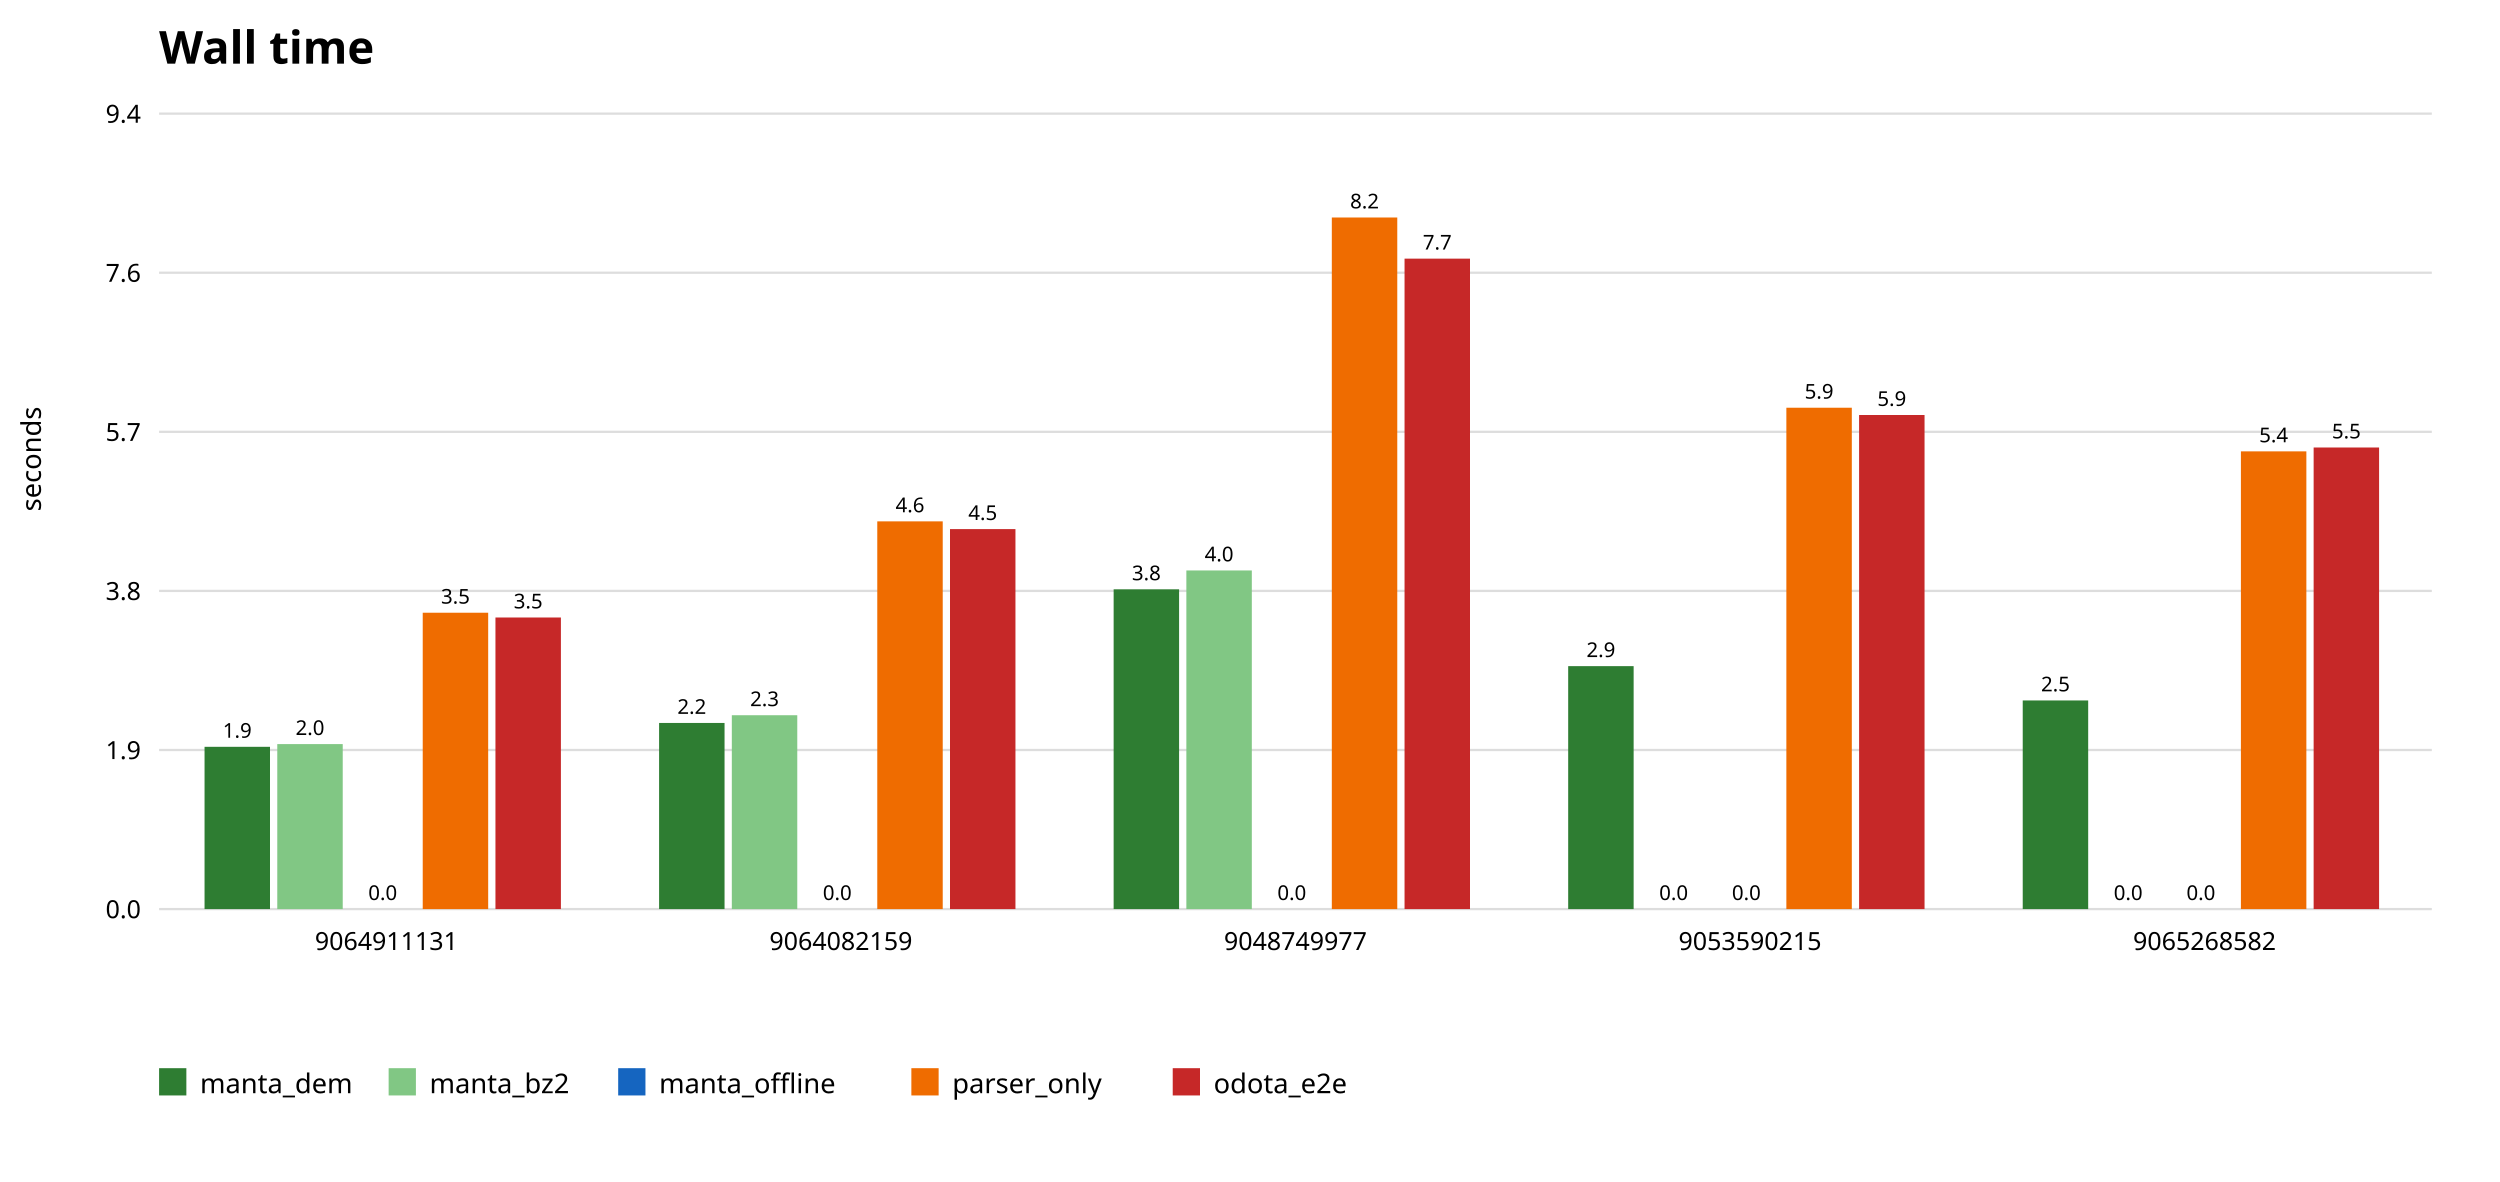
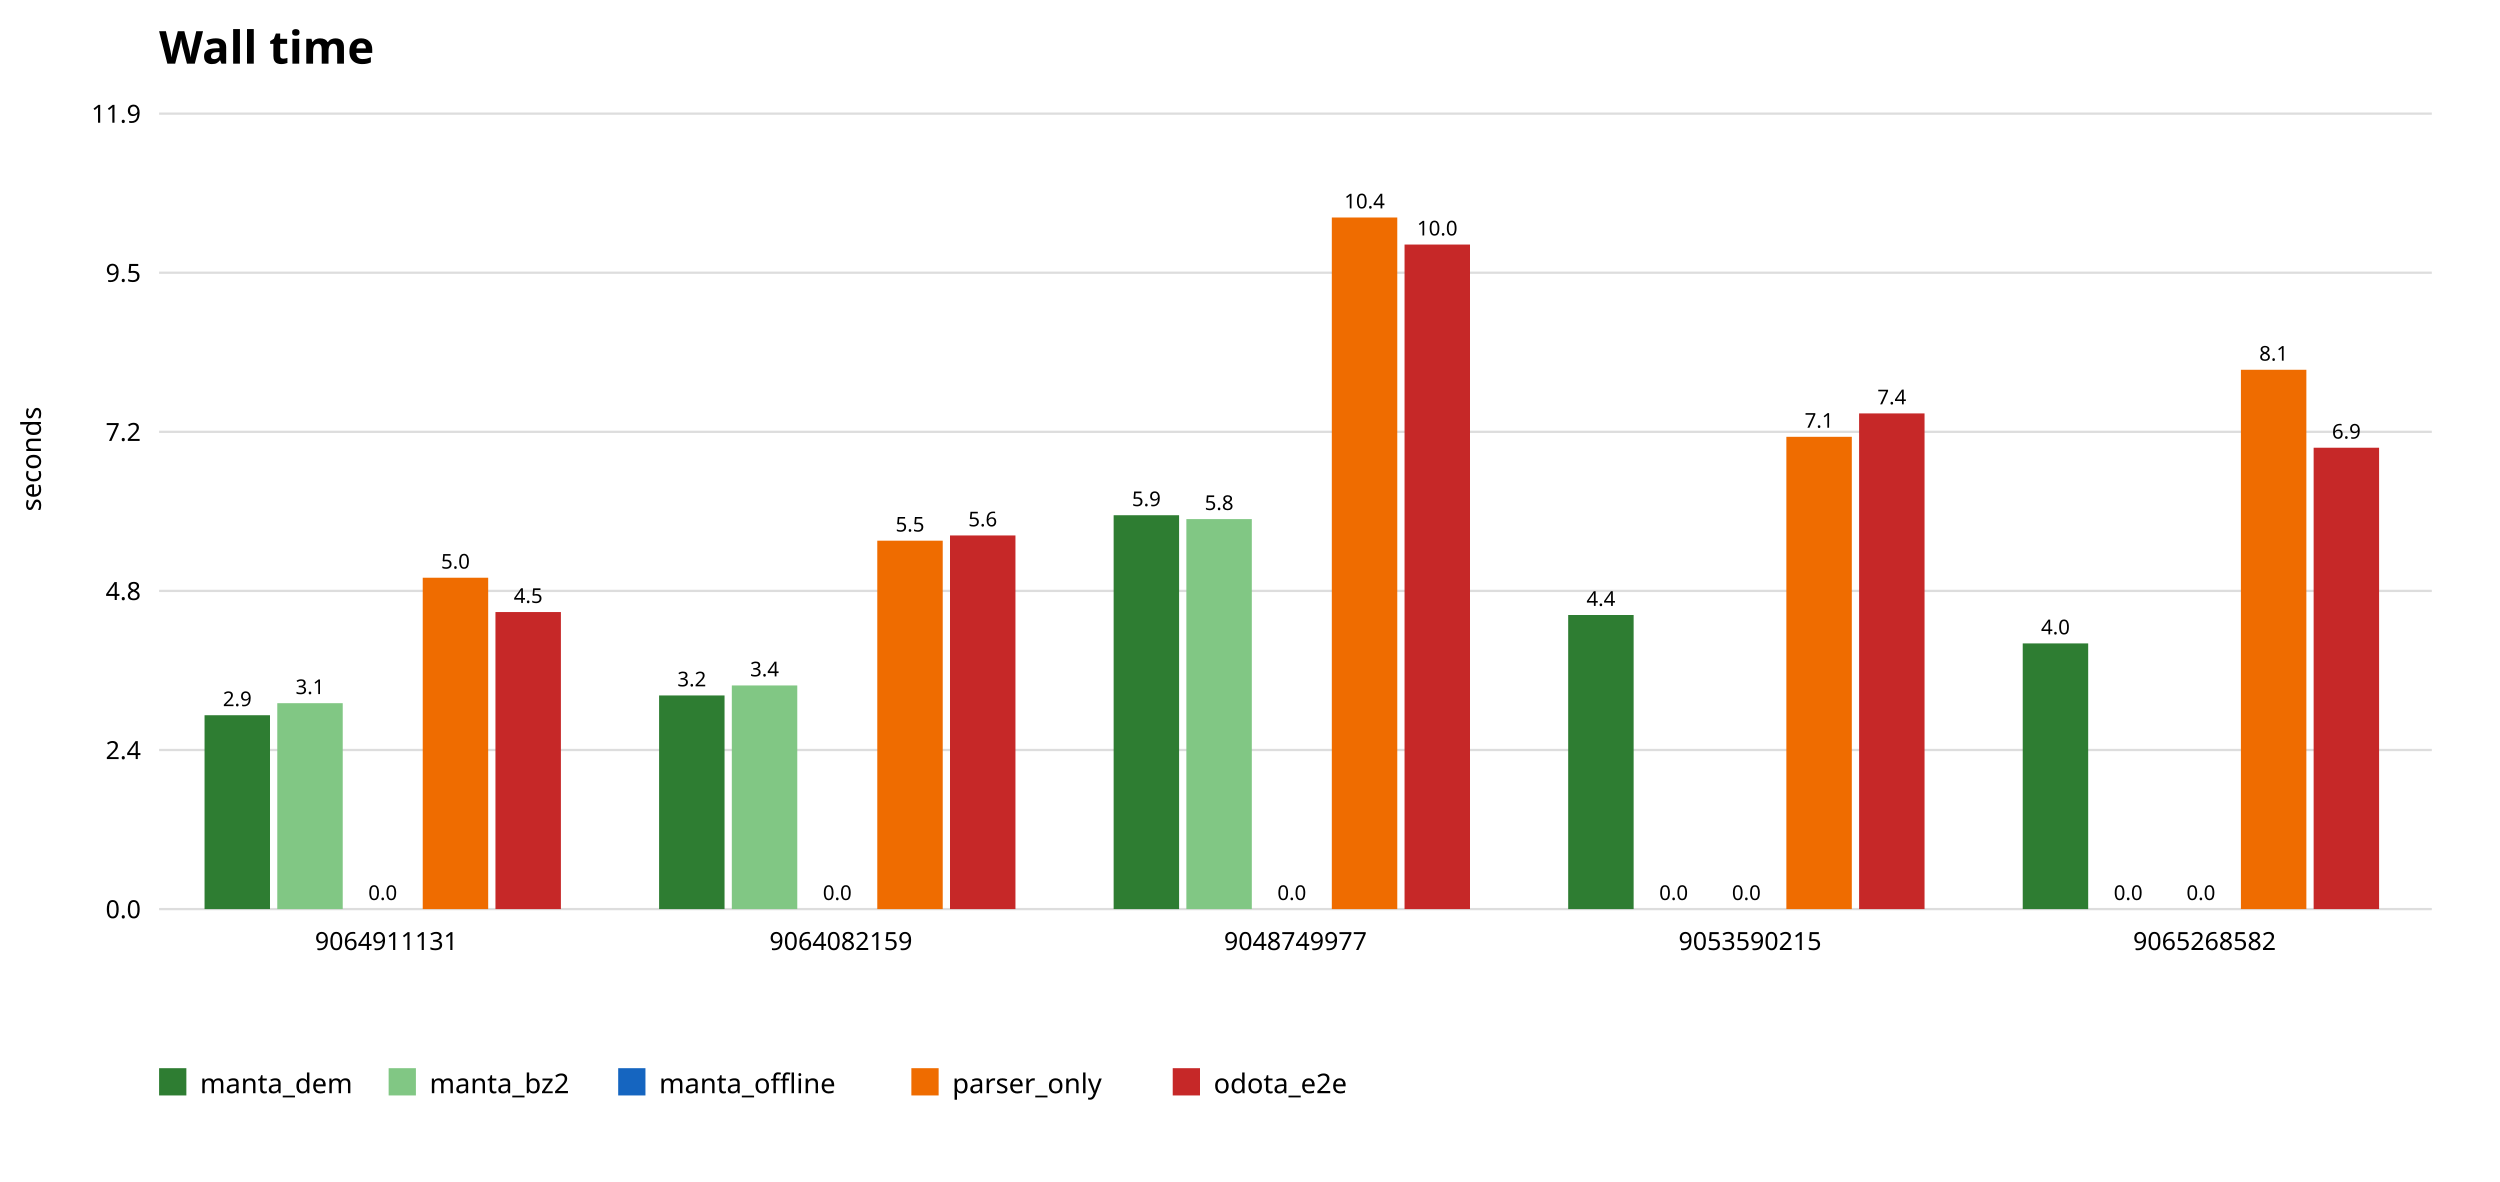
<svg xmlns="http://www.w3.org/2000/svg" width="1100" height="520" font-family="sans-serif">
  <text x="70" y="28" font-size="20" font-weight="bold">Wall time</text>
  <text x="18" y="225.0" transform="rotate(-90 18 225.0)" font-size="12">seconds</text>
  <line x1="70" y1="400.0" x2="1070" y2="400.0" stroke="#ddd" />
  <text x="62" y="404.0" text-anchor="end" font-size="11">0.0</text>
  <line x1="70" y1="330.0" x2="1070" y2="330.0" stroke="#ddd" />
-   <text x="62" y="334.0" text-anchor="end" font-size="11">1.9</text>
+   <text x="62" y="334.0" text-anchor="end" font-size="11">2.4</text>
  <line x1="70" y1="260.0" x2="1070" y2="260.0" stroke="#ddd" />
-   <text x="62" y="264.0" text-anchor="end" font-size="11">3.8</text>
+   <text x="62" y="264.0" text-anchor="end" font-size="11">4.8</text>
  <line x1="70" y1="190.0" x2="1070" y2="190.0" stroke="#ddd" />
-   <text x="62" y="194.0" text-anchor="end" font-size="11">5.7</text>
+   <text x="62" y="194.0" text-anchor="end" font-size="11">7.2</text>
  <line x1="70" y1="120.0" x2="1070" y2="120.0" stroke="#ddd" />
-   <text x="62" y="124.0" text-anchor="end" font-size="11">7.6</text>
+   <text x="62" y="124.0" text-anchor="end" font-size="11">9.5</text>
  <line x1="70" y1="50.0" x2="1070" y2="50.0" stroke="#ddd" />
-   <text x="62" y="54.0" text-anchor="end" font-size="11">9.4</text>
-   <rect x="90.0" y="328.6" width="28.8" height="71.4" fill="#2e7d32" />
-   <text x="104.4" y="324.6" text-anchor="middle" font-size="9">1.9</text>
-   <rect x="122.0" y="327.4" width="28.8" height="72.6" fill="#81c784" />
-   <text x="136.4" y="323.4" text-anchor="middle" font-size="9">2.0</text>
+   <text x="62" y="54.0" text-anchor="end" font-size="11">11.9</text>
+   <rect x="90.0" y="314.7" width="28.8" height="85.3" fill="#2e7d32" />
+   <text x="104.4" y="310.7" text-anchor="middle" font-size="9">2.9</text>
+   <rect x="122.0" y="309.4" width="28.8" height="90.6" fill="#81c784" />
+   <text x="136.4" y="305.4" text-anchor="middle" font-size="9">3.1</text>
  <rect x="154.0" y="400.0" width="28.8" height="0.0" fill="#1565c0" />
  <text x="168.4" y="396.0" text-anchor="middle" font-size="9">0.0</text>
-   <rect x="186.0" y="269.6" width="28.8" height="130.4" fill="#ef6c00" />
-   <text x="200.4" y="265.6" text-anchor="middle" font-size="9">3.5</text>
-   <rect x="218.0" y="271.7" width="28.8" height="128.3" fill="#c62828" />
-   <text x="232.4" y="267.7" text-anchor="middle" font-size="9">3.5</text>
+   <rect x="186.0" y="254.2" width="28.8" height="145.8" fill="#ef6c00" />
+   <text x="200.4" y="250.2" text-anchor="middle" font-size="9">5.0</text>
+   <rect x="218.0" y="269.3" width="28.8" height="130.7" fill="#c62828" />
+   <text x="232.4" y="265.3" text-anchor="middle" font-size="9">4.5</text>
  <text x="170.0" y="418" text-anchor="middle" font-size="11">9064911131</text>
-   <rect x="290.0" y="318.1" width="28.8" height="81.9" fill="#2e7d32" />
-   <text x="304.4" y="314.1" text-anchor="middle" font-size="9">2.2</text>
-   <rect x="322.0" y="314.7" width="28.8" height="85.3" fill="#81c784" />
-   <text x="336.4" y="310.7" text-anchor="middle" font-size="9">2.3</text>
+   <rect x="290.0" y="306.0" width="28.8" height="94.0" fill="#2e7d32" />
+   <text x="304.4" y="302.0" text-anchor="middle" font-size="9">3.2</text>
+   <rect x="322.0" y="301.6" width="28.8" height="98.4" fill="#81c784" />
+   <text x="336.4" y="297.6" text-anchor="middle" font-size="9">3.4</text>
  <rect x="354.0" y="400.0" width="28.8" height="0.0" fill="#1565c0" />
  <text x="368.4" y="396.0" text-anchor="middle" font-size="9">0.0</text>
-   <rect x="386.0" y="229.4" width="28.8" height="170.6" fill="#ef6c00" />
-   <text x="400.4" y="225.4" text-anchor="middle" font-size="9">4.6</text>
-   <rect x="418.0" y="232.8" width="28.8" height="167.2" fill="#c62828" />
-   <text x="432.4" y="228.8" text-anchor="middle" font-size="9">4.5</text>
+   <rect x="386.0" y="237.9" width="28.8" height="162.1" fill="#ef6c00" />
+   <text x="400.4" y="233.9" text-anchor="middle" font-size="9">5.5</text>
+   <rect x="418.0" y="235.6" width="28.8" height="164.4" fill="#c62828" />
+   <text x="432.4" y="231.6" text-anchor="middle" font-size="9">5.6</text>
  <text x="370.0" y="418" text-anchor="middle" font-size="11">9064082159</text>
-   <rect x="490.0" y="259.3" width="28.8" height="140.7" fill="#2e7d32" />
-   <text x="504.4" y="255.3" text-anchor="middle" font-size="9">3.8</text>
-   <rect x="522.0" y="251.0" width="28.8" height="149.0" fill="#81c784" />
-   <text x="536.4" y="247.0" text-anchor="middle" font-size="9">4.0</text>
+   <rect x="490.0" y="226.7" width="28.8" height="173.3" fill="#2e7d32" />
+   <text x="504.4" y="222.7" text-anchor="middle" font-size="9">5.9</text>
+   <rect x="522.0" y="228.4" width="28.8" height="171.6" fill="#81c784" />
+   <text x="536.4" y="224.4" text-anchor="middle" font-size="9">5.8</text>
  <rect x="554.0" y="400.0" width="28.8" height="0.0" fill="#1565c0" />
  <text x="568.4" y="396.0" text-anchor="middle" font-size="9">0.0</text>
  <rect x="586.0" y="95.7" width="28.8" height="304.3" fill="#ef6c00" />
-   <text x="600.4" y="91.7" text-anchor="middle" font-size="9">8.2</text>
-   <rect x="618.0" y="113.8" width="28.8" height="286.2" fill="#c62828" />
-   <text x="632.4" y="109.8" text-anchor="middle" font-size="9">7.7</text>
+   <text x="600.4" y="91.7" text-anchor="middle" font-size="9">10.4</text>
+   <rect x="618.0" y="107.6" width="28.8" height="292.4" fill="#c62828" />
+   <text x="632.4" y="103.6" text-anchor="middle" font-size="9">10.0</text>
  <text x="570.0" y="418" text-anchor="middle" font-size="11">9048749977</text>
-   <rect x="690.0" y="293.1" width="28.8" height="106.9" fill="#2e7d32" />
-   <text x="704.4" y="289.1" text-anchor="middle" font-size="9">2.9</text>
+   <rect x="690.0" y="270.6" width="28.8" height="129.4" fill="#2e7d32" />
+   <text x="704.4" y="266.6" text-anchor="middle" font-size="9">4.4</text>
  <rect x="722.0" y="400.0" width="28.8" height="0.0" fill="#81c784" />
  <text x="736.4" y="396.0" text-anchor="middle" font-size="9">0.0</text>
  <rect x="754.0" y="400.0" width="28.8" height="0.0" fill="#1565c0" />
  <text x="768.4" y="396.0" text-anchor="middle" font-size="9">0.0</text>
-   <rect x="786.0" y="179.4" width="28.8" height="220.6" fill="#ef6c00" />
-   <text x="800.4" y="175.4" text-anchor="middle" font-size="9">5.9</text>
-   <rect x="818.0" y="182.6" width="28.8" height="217.4" fill="#c62828" />
-   <text x="832.4" y="178.6" text-anchor="middle" font-size="9">5.9</text>
+   <rect x="786.0" y="192.2" width="28.8" height="207.8" fill="#ef6c00" />
+   <text x="800.4" y="188.2" text-anchor="middle" font-size="9">7.1</text>
+   <rect x="818.0" y="181.9" width="28.8" height="218.1" fill="#c62828" />
+   <text x="832.4" y="177.9" text-anchor="middle" font-size="9">7.4</text>
  <text x="770.0" y="418" text-anchor="middle" font-size="11">9053590215</text>
-   <rect x="890.0" y="308.2" width="28.8" height="91.8" fill="#2e7d32" />
-   <text x="904.4" y="304.2" text-anchor="middle" font-size="9">2.5</text>
+   <rect x="890.0" y="283.1" width="28.8" height="116.9" fill="#2e7d32" />
+   <text x="904.4" y="279.1" text-anchor="middle" font-size="9">4.0</text>
  <rect x="922.0" y="400.0" width="28.8" height="0.0" fill="#81c784" />
  <text x="936.4" y="396.0" text-anchor="middle" font-size="9">0.0</text>
  <rect x="954.0" y="400.0" width="28.8" height="0.0" fill="#1565c0" />
  <text x="968.4" y="396.0" text-anchor="middle" font-size="9">0.0</text>
-   <rect x="986.0" y="198.6" width="28.8" height="201.4" fill="#ef6c00" />
-   <text x="1000.4" y="194.6" text-anchor="middle" font-size="9">5.4</text>
-   <rect x="1018.0" y="196.9" width="28.8" height="203.1" fill="#c62828" />
-   <text x="1032.4" y="192.9" text-anchor="middle" font-size="9">5.5</text>
+   <rect x="986.0" y="162.7" width="28.8" height="237.3" fill="#ef6c00" />
+   <text x="1000.4" y="158.7" text-anchor="middle" font-size="9">8.1</text>
+   <rect x="1018.0" y="197.0" width="28.8" height="203.0" fill="#c62828" />
+   <text x="1032.4" y="193.0" text-anchor="middle" font-size="9">6.9</text>
  <text x="970.0" y="418" text-anchor="middle" font-size="11">9065268582</text>
  <rect x="70" y="470" width="12" height="12" fill="#2e7d32" />
  <text x="88" y="481" font-size="12">manta_dem</text>
  <rect x="171" y="470" width="12" height="12" fill="#81c784" />
  <text x="189" y="481" font-size="12">manta_bz2</text>
  <rect x="272" y="470" width="12" height="12" fill="#1565c0" />
  <text x="290" y="481" font-size="12">manta_offline</text>
  <rect x="401" y="470" width="12" height="12" fill="#ef6c00" />
  <text x="419" y="481" font-size="12">parser_only</text>
  <rect x="516" y="470" width="12" height="12" fill="#c62828" />
  <text x="534" y="481" font-size="12">odota_e2e</text>
</svg>
